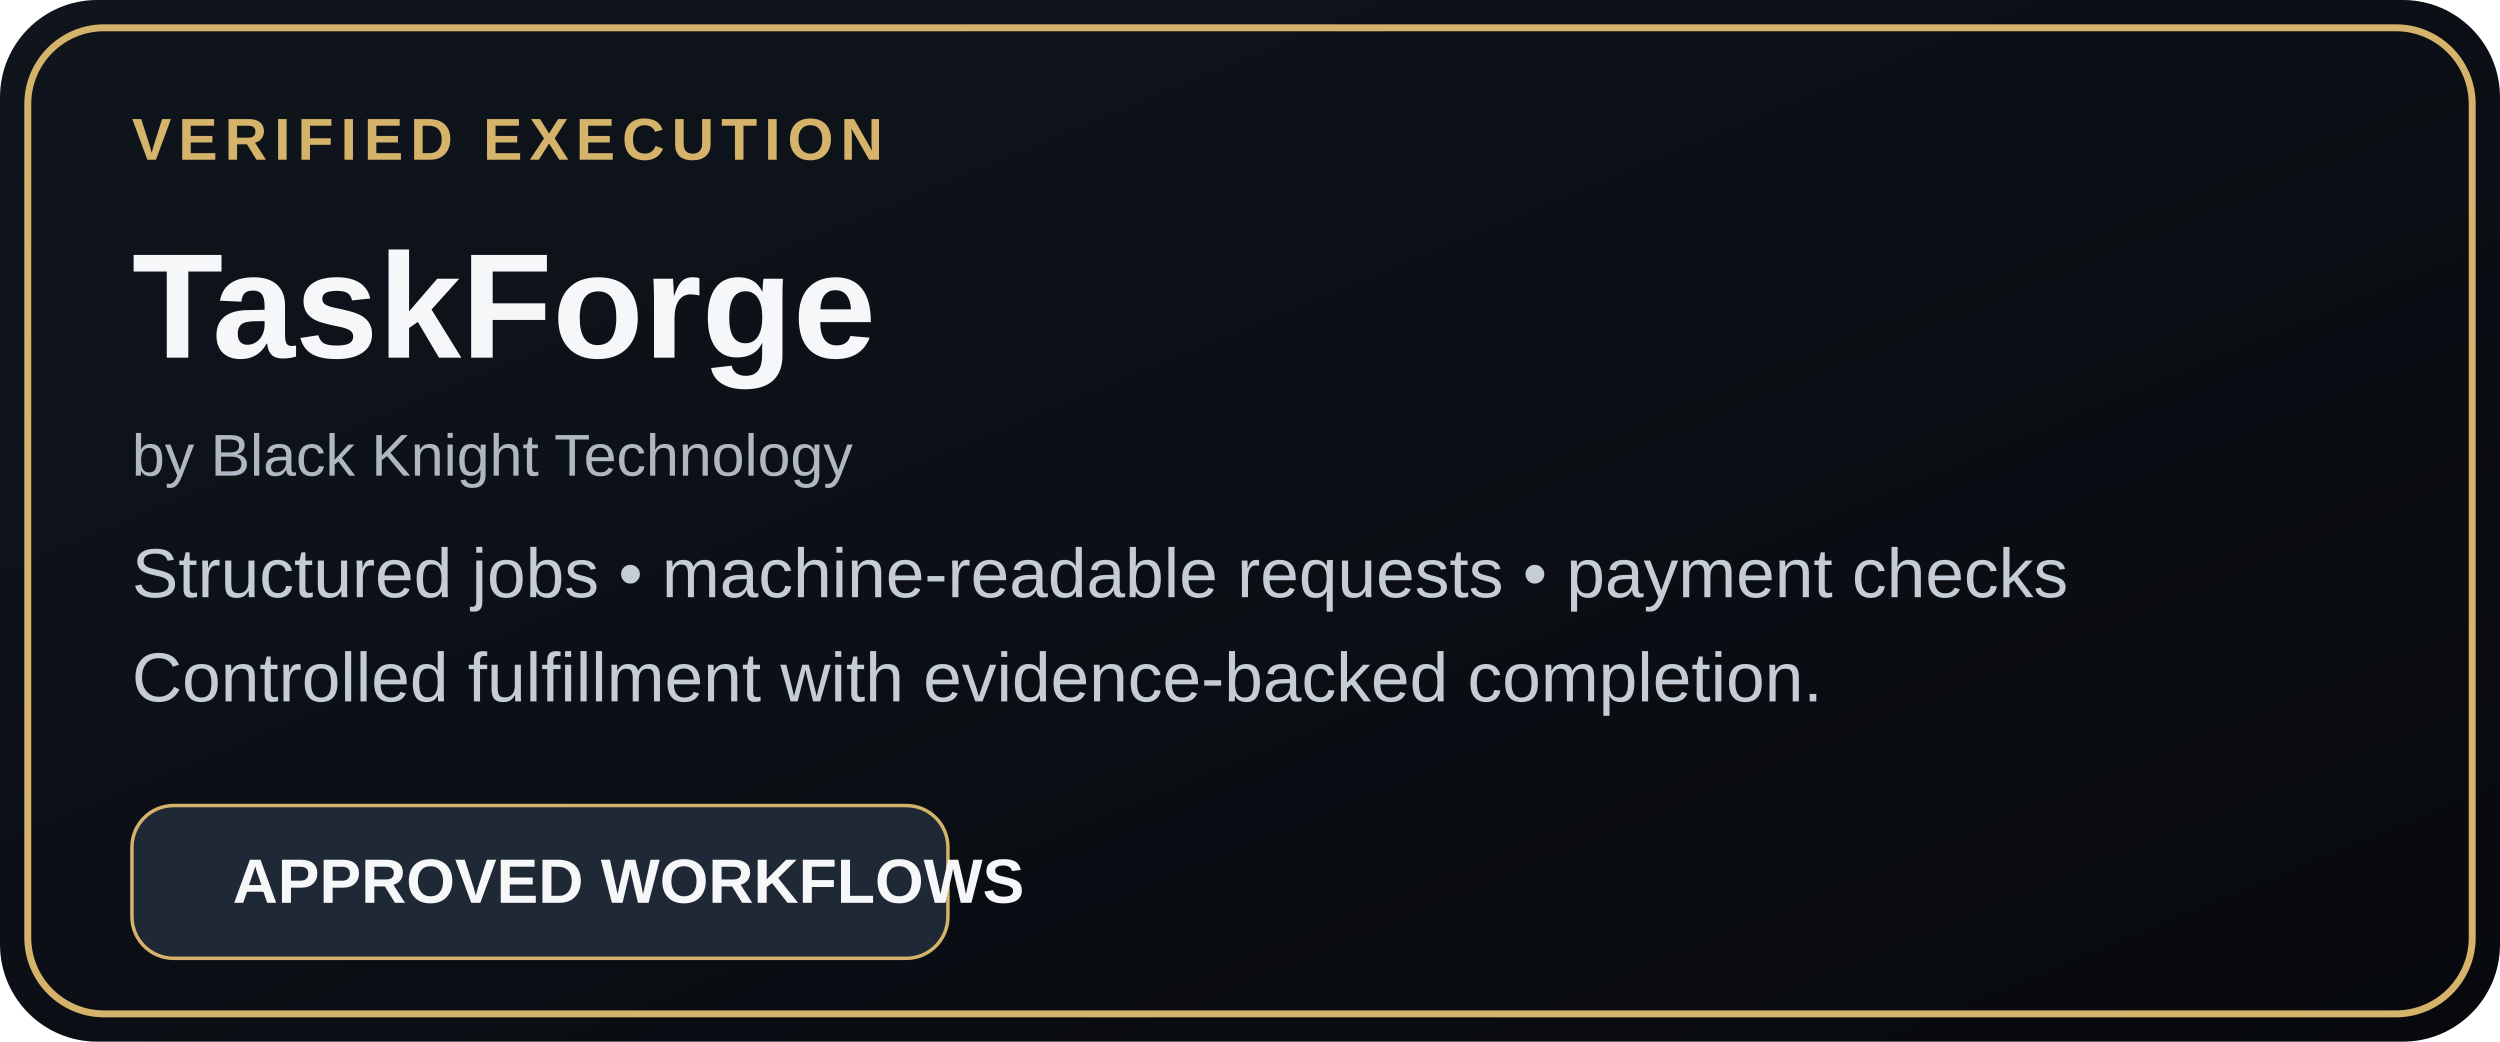
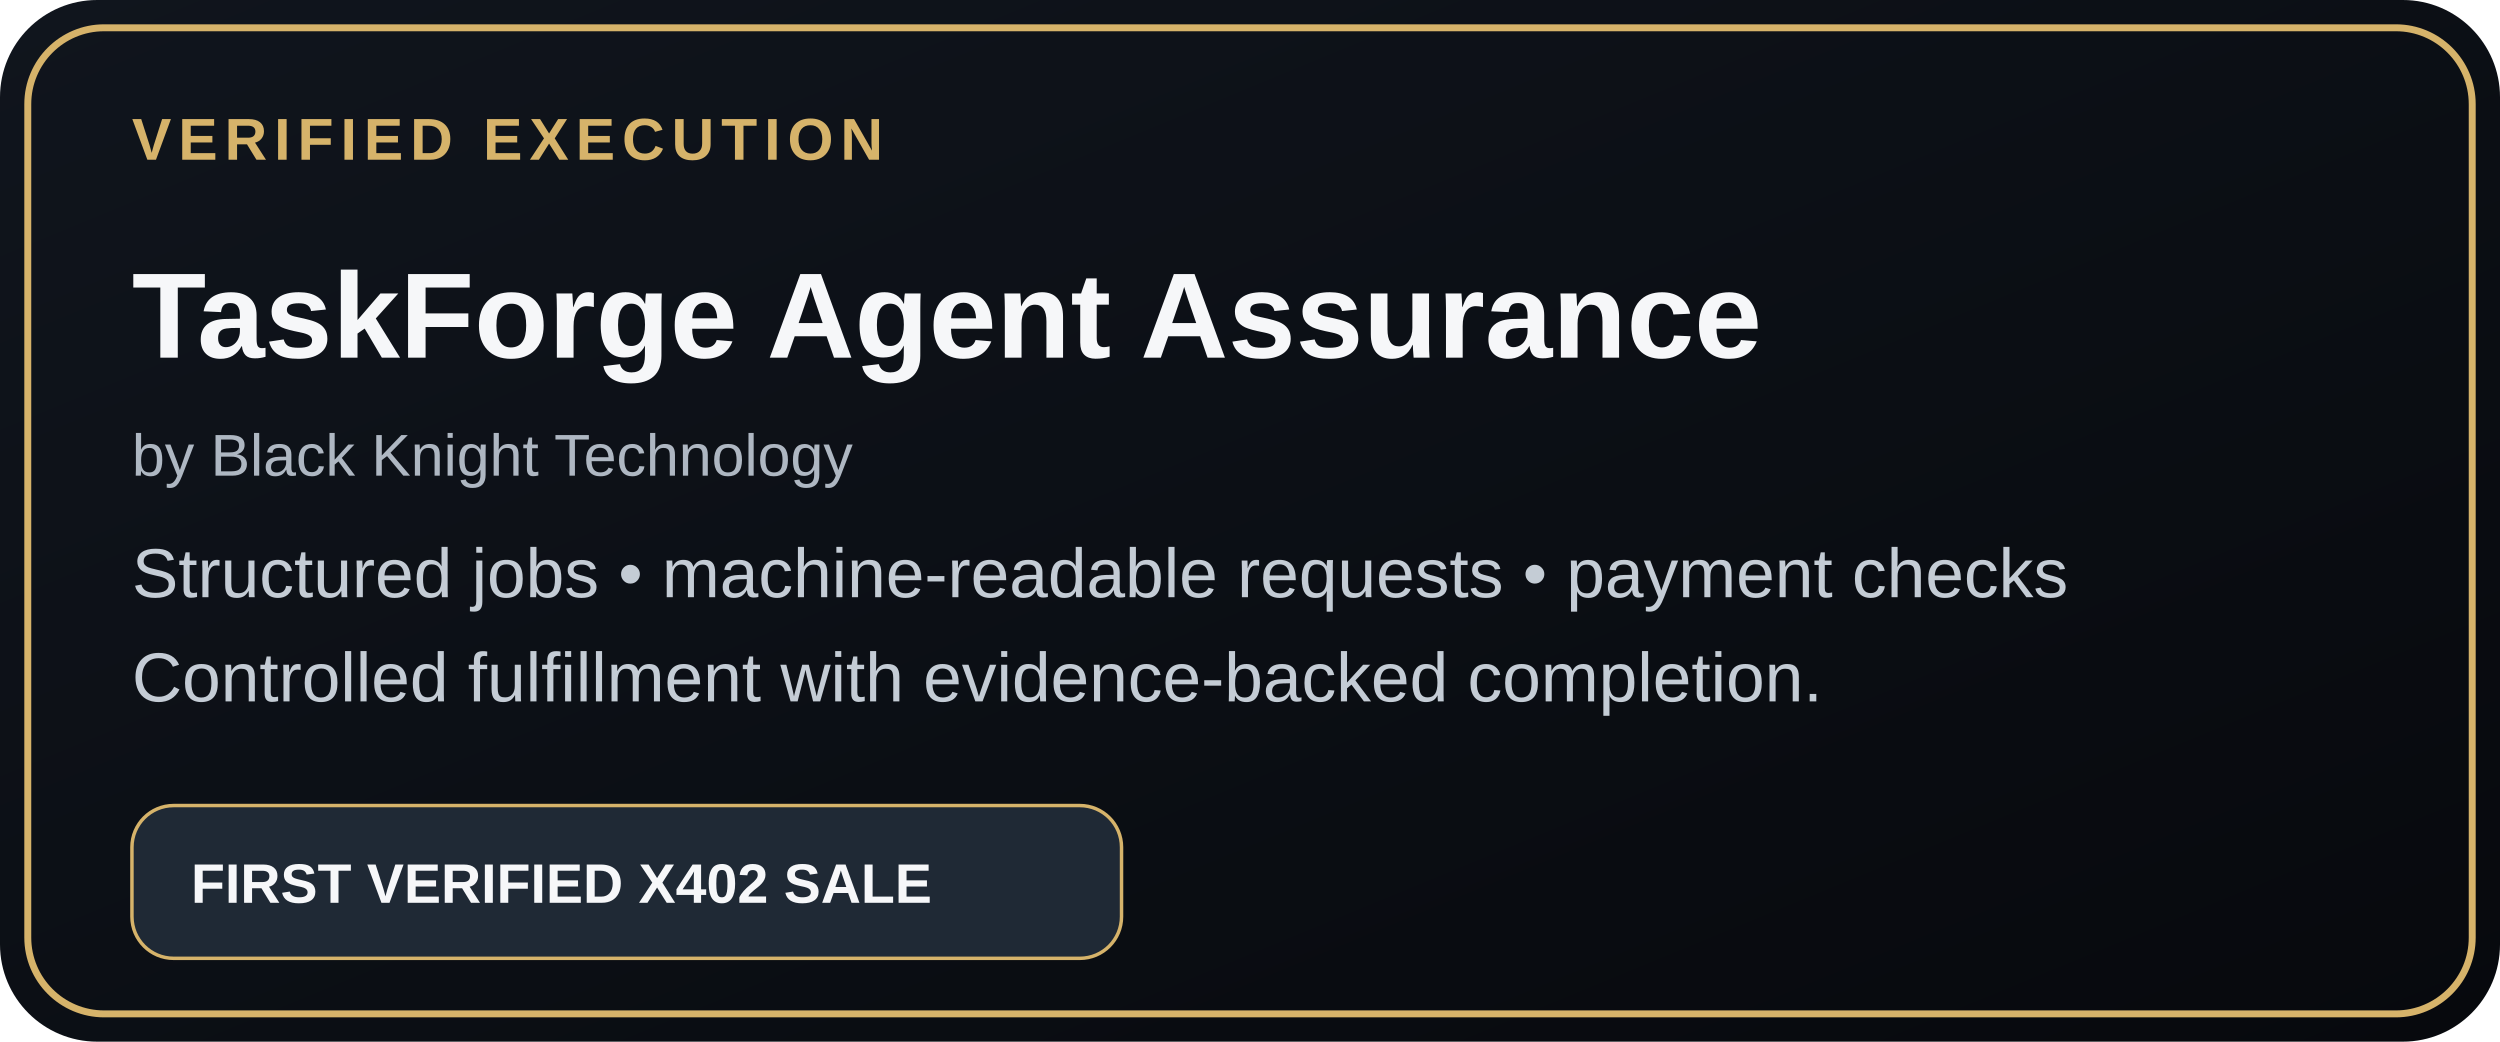
- <svg xmlns="http://www.w3.org/2000/svg" width="720" height="300" viewBox="0 0 720 300" role="img" aria-label="TaskForge by Black Knight Technology verified execution">
+ <svg xmlns="http://www.w3.org/2000/svg" width="720" height="300" viewBox="0 0 720 300" role="img" aria-label="TaskForge Agent Assurance by Black Knight Technology verified execution">
  <defs>
    <linearGradient id="b" x1="0" y1="0" x2="1" y2="1">
      <stop stop-color="#10151d" />
      <stop offset="1" stop-color="#07090d" />
    </linearGradient>
  </defs>
  <rect width="720" height="300" rx="28" fill="url(#b)" />
  <rect x="8" y="8" width="704" height="284" rx="22" fill="none" stroke="#d6b36a" stroke-width="2" />
  <text x="38" y="46" font-family="Arial" font-size="17" font-weight="700" fill="#d6b36a" letter-spacing="2">VERIFIED EXECUTION</text>
-   <text x="38" y="103" font-family="Arial" font-size="43" font-weight="800" fill="#f6f7f9">TaskForge</text>
+   <text x="38" y="103" font-family="Arial" font-size="35" font-weight="800" fill="#f6f7f9">TaskForge Agent Assurance</text>
  <text x="38" y="137" font-family="Arial" font-size="17" fill="#aeb7c2">by Black Knight Technology</text>
  <text x="38" y="172" font-family="Arial" font-size="20" fill="#c4ccd5">Structured jobs • machine-readable requests • payment checks</text>
  <text x="38" y="202" font-family="Arial" font-size="20" fill="#c4ccd5">Controlled fulfillment with evidence-backed completion.</text>
-   <rect x="38" y="232" width="235" height="44" rx="12" fill="#1f2935" stroke="#d6b36a" />
-   <text x="67" y="260" font-family="Arial" font-size="18" font-weight="800" fill="#f6f7f9">APPROVED WORKFLOWS</text>
+   <rect x="38" y="232" width="285" height="44" rx="12" fill="#1f2935" stroke="#d6b36a" />
+   <text x="55" y="260" font-family="Arial" font-size="16" font-weight="800" fill="#f6f7f9">FIRST VERIFIED X402 SALE</text>
</svg>
